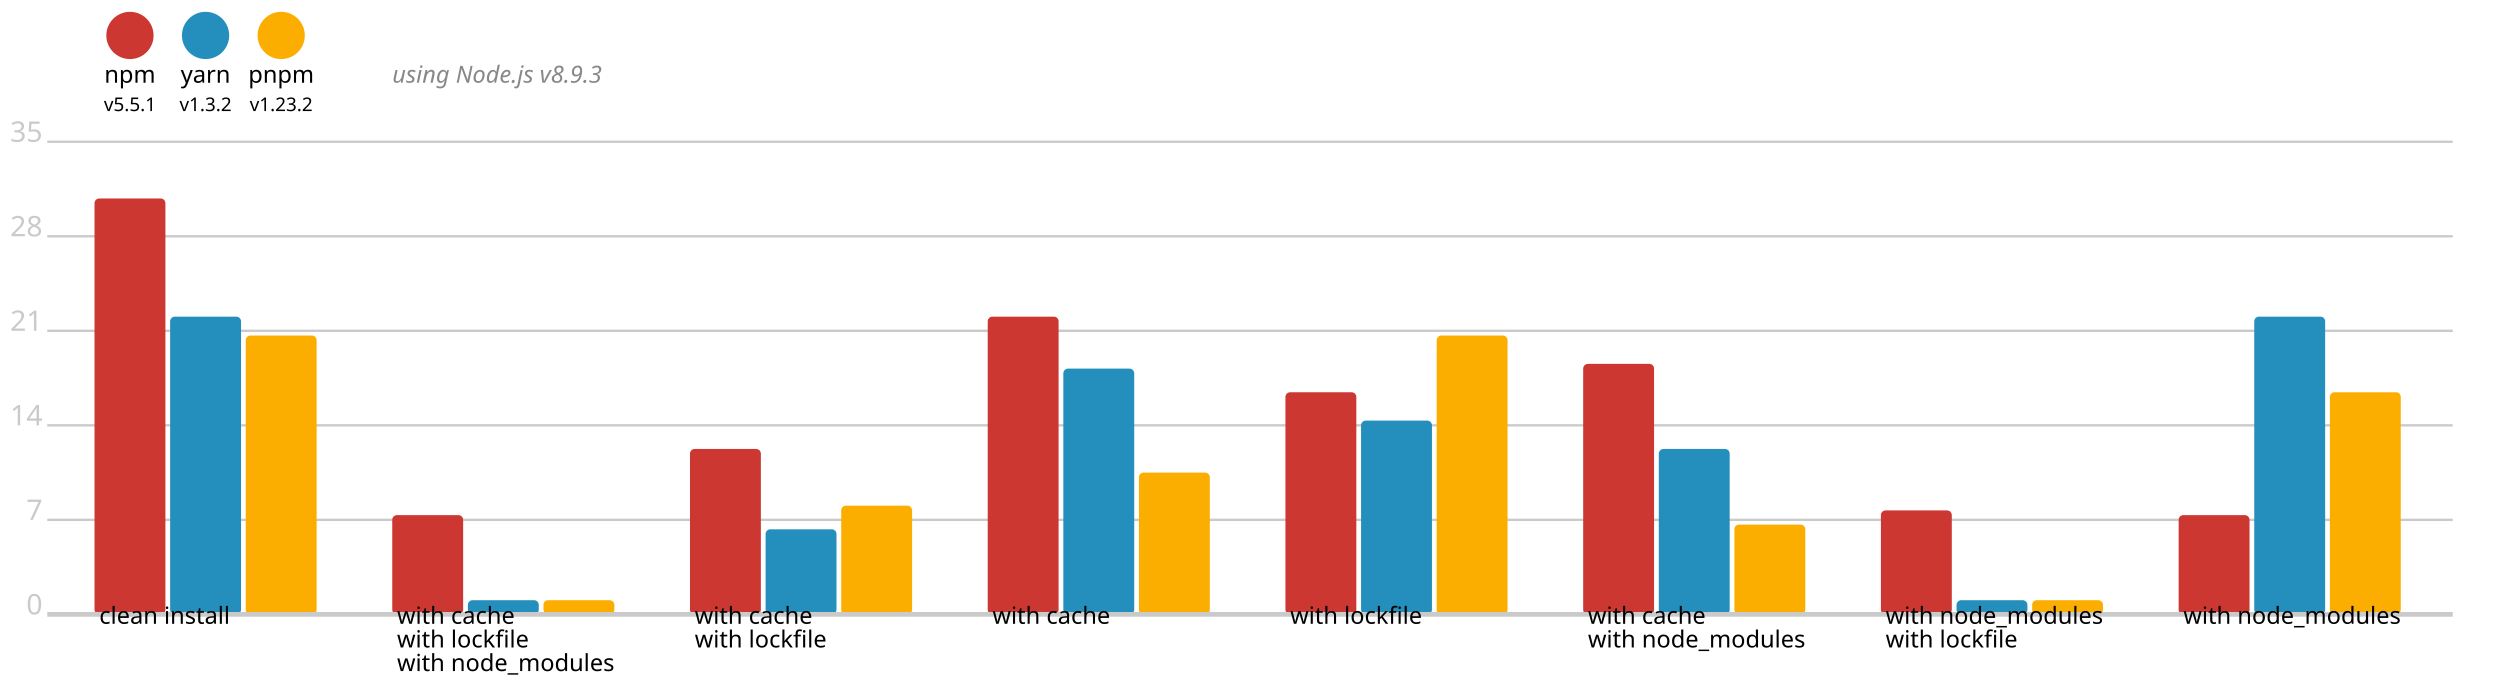
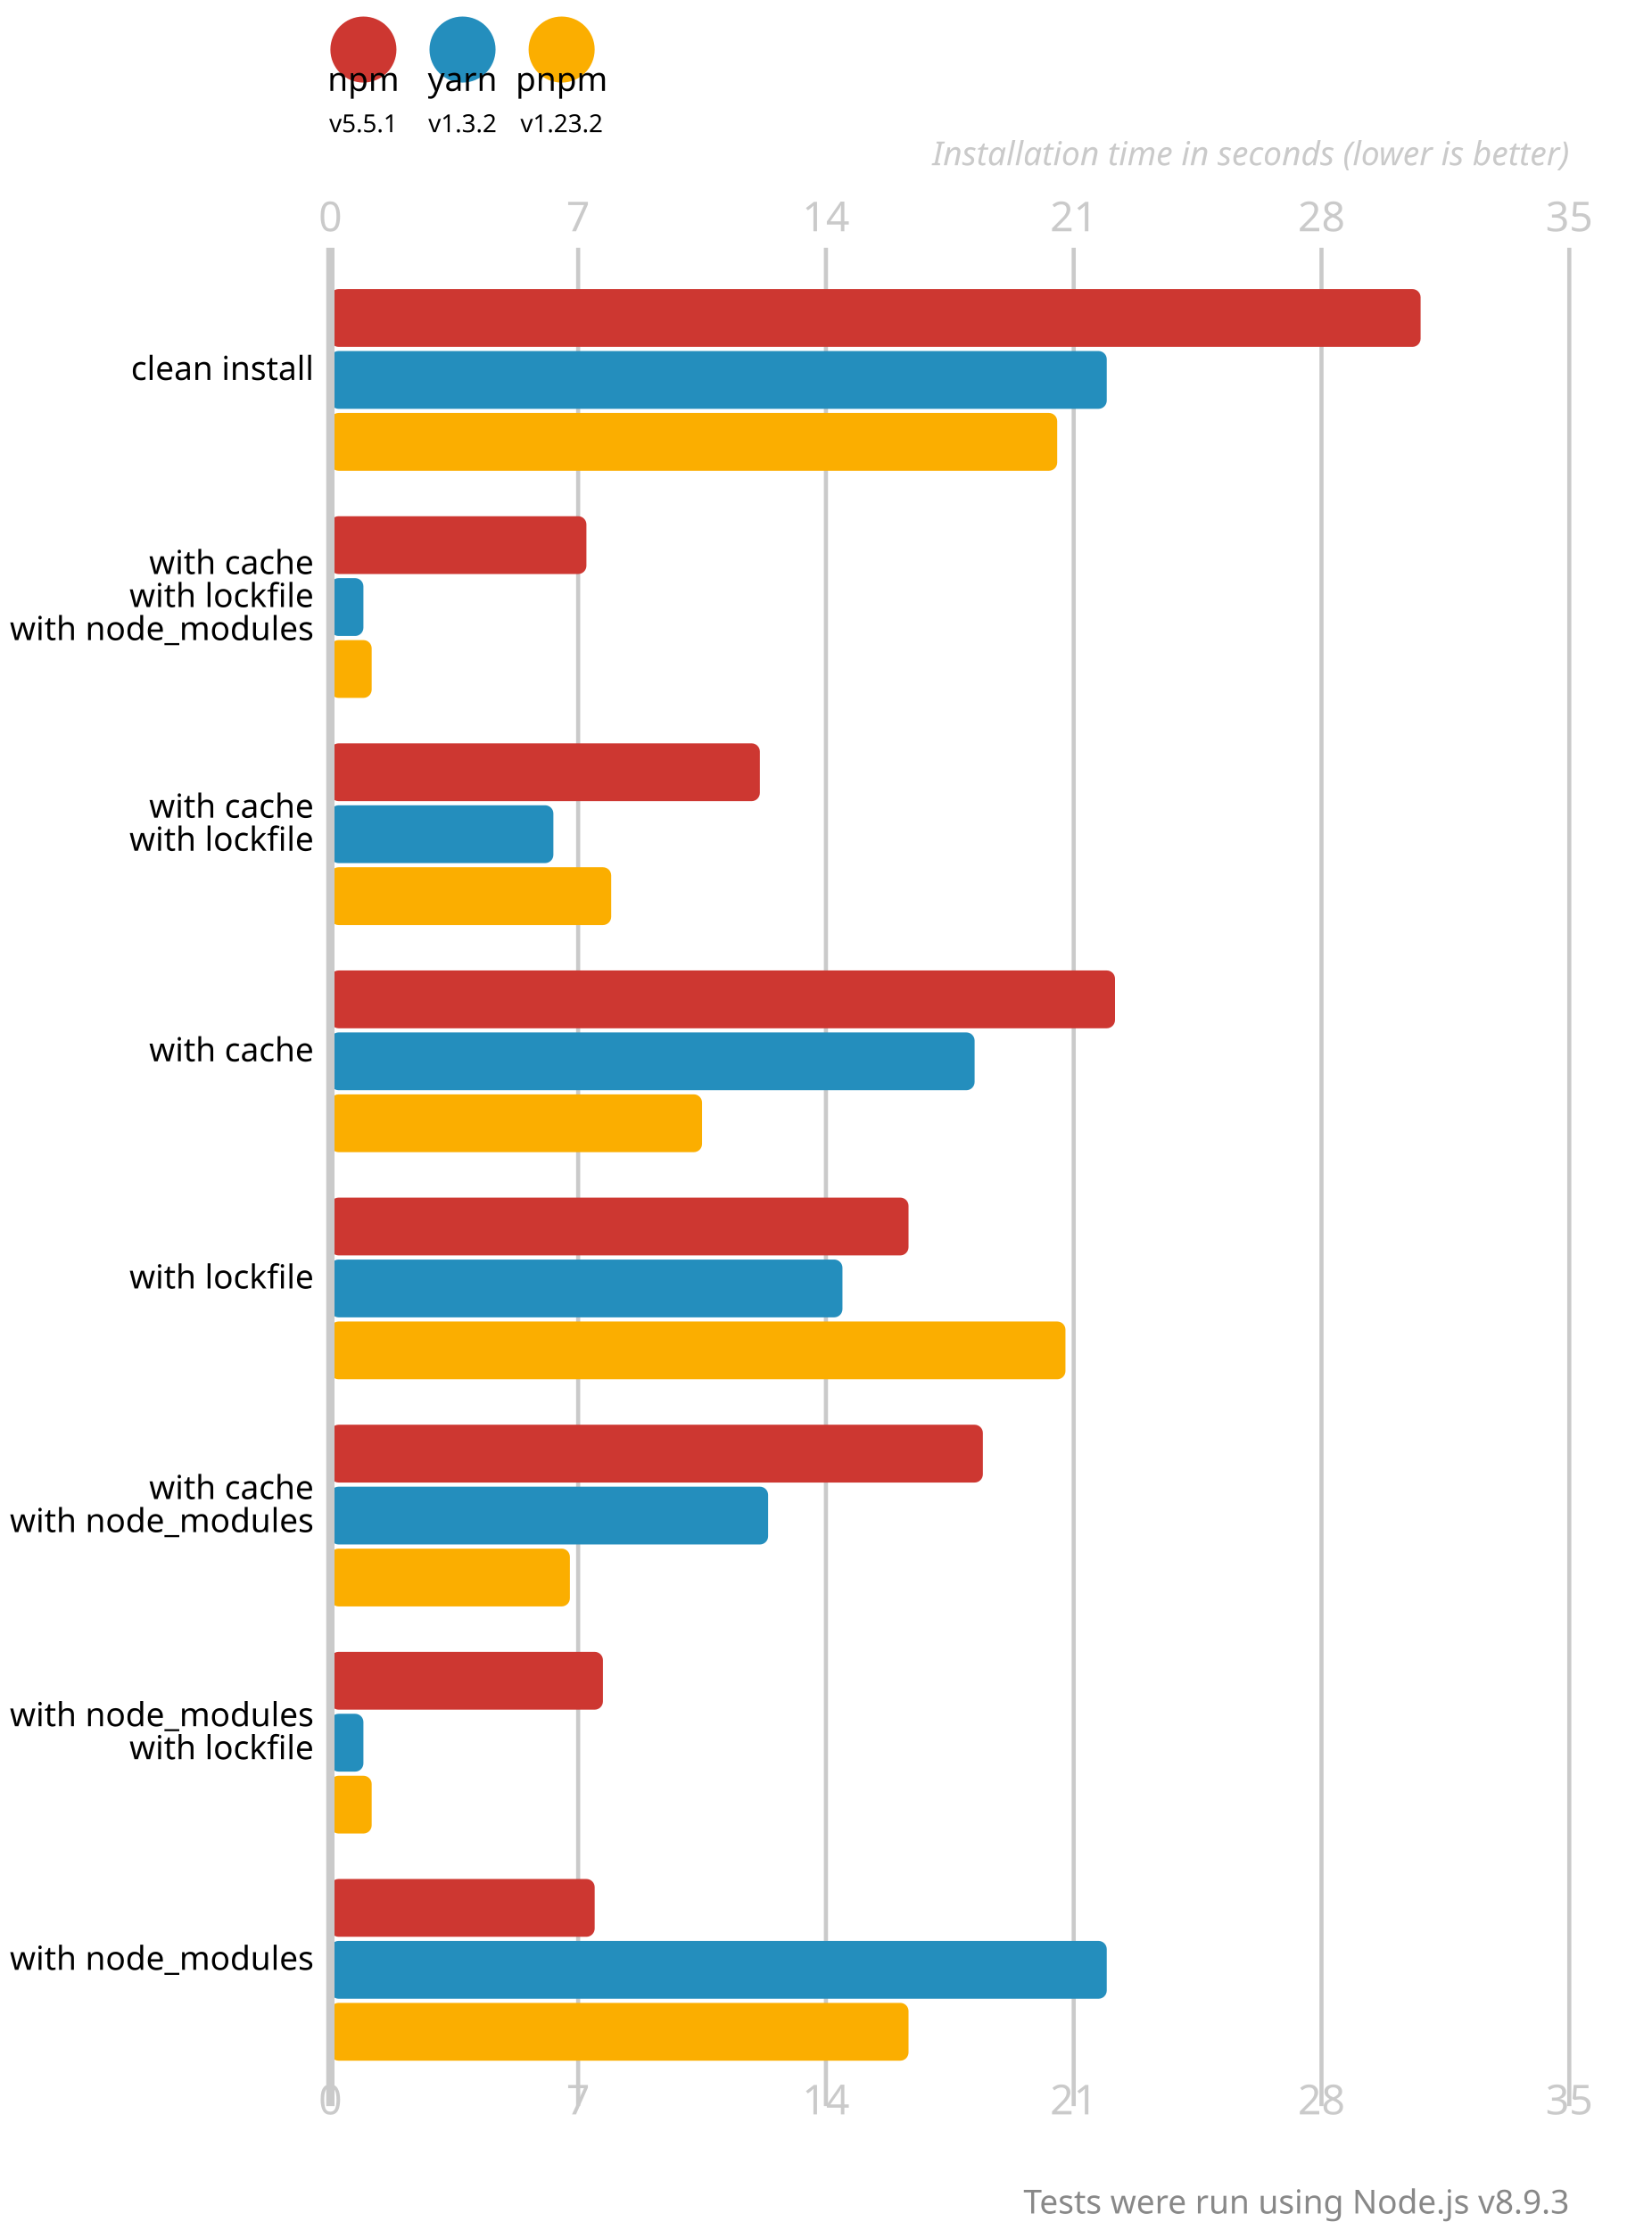
- <svg xmlns="http://www.w3.org/2000/svg" version="1.1" viewBox="0 0 529 148">
-   <circle cx="27.5" cy="7.5" r="5" fill="#cd3731" />
-   <text x="27.5" y="17.5" font-size="5" font-family="system-ui" alignment-baseline="middle" text-anchor="middle">npm</text>
-   <text x="27.5" y="23.5" font-size="4" font-family="system-ui" alignment-baseline="middle" text-anchor="middle">v5.5.1</text>
-   <circle cx="43.5" cy="7.5" r="5" fill="#248ebd" />
-   <text x="43.5" y="17.5" font-size="5" font-family="system-ui" alignment-baseline="middle" text-anchor="middle">yarn</text>
-   <text x="43.5" y="23.5" font-size="4" font-family="system-ui" alignment-baseline="middle" text-anchor="middle">v1.3.2</text>
-   <circle cx="59.5" cy="7.5" r="5" fill="#fbae00" />
-   <text x="59.5" y="17.5" font-size="5" font-family="system-ui" alignment-baseline="middle" text-anchor="middle">pnpm</text>
-   <text x="59.5" y="23.5" font-size="4" font-family="system-ui" alignment-baseline="middle" text-anchor="middle">v1.23.2</text>
-   <text x="83" y="17.5" font-size="5" font-family="system-ui" font-style="italic" alignment-baseline="middle" fill="#888">using Node.js v8.9.3</text>
-   <line x1="10" y1="30" x2="519" y2="30" stroke-width="0.5" stroke="#cacaca" />
-   <text x="9" y="30" fill="#cacaca" font-size="6" font-family="system-ui" alignment-baseline="middle" text-anchor="end">35</text>
-   <line x1="10" y1="50" x2="519" y2="50" stroke-width="0.5" stroke="#cacaca" />
-   <text x="9" y="50" fill="#cacaca" font-size="6" font-family="system-ui" alignment-baseline="middle" text-anchor="end">28</text>
-   <line x1="10" y1="70" x2="519" y2="70" stroke-width="0.5" stroke="#cacaca" />
-   <text x="9" y="70" fill="#cacaca" font-size="6" font-family="system-ui" alignment-baseline="middle" text-anchor="end">21</text>
-   <line x1="10" y1="90" x2="519" y2="90" stroke-width="0.5" stroke="#cacaca" />
-   <text x="9" y="90" fill="#cacaca" font-size="6" font-family="system-ui" alignment-baseline="middle" text-anchor="end">14</text>
-   <line x1="10" y1="110" x2="519" y2="110" stroke-width="0.5" stroke="#cacaca" />
-   <text x="9" y="110" fill="#cacaca" font-size="6" font-family="system-ui" alignment-baseline="middle" text-anchor="end">7</text>
-   <text x="9" y="130" fill="#cacaca" font-size="6" font-family="system-ui" alignment-baseline="middle" text-anchor="end">0</text>
-   <rect x="20" y="42" width="15" height="88" fill="#cd3731" rx="1" ry="1" />
-   <rect x="36" y="67" width="15" height="63" fill="#248ebd" rx="1" ry="1" />
-   <rect x="52" y="71" width="15" height="59" fill="#fbae00" rx="1" ry="1" />
-   <rect x="83" y="109" width="15" height="21" fill="#cd3731" rx="1" ry="1" />
-   <rect x="99" y="127" width="15" height="3" fill="#248ebd" rx="1" ry="1" />
-   <rect x="115" y="127" width="15" height="3" fill="#fbae00" rx="1" ry="1" />
-   <rect x="146" y="95" width="15" height="35" fill="#cd3731" rx="1" ry="1" />
-   <rect x="162" y="112" width="15" height="18" fill="#248ebd" rx="1" ry="1" />
-   <rect x="178" y="107" width="15" height="23" fill="#fbae00" rx="1" ry="1" />
-   <rect x="209" y="67" width="15" height="63" fill="#cd3731" rx="1" ry="1" />
-   <rect x="225" y="78" width="15" height="52" fill="#248ebd" rx="1" ry="1" />
-   <rect x="241" y="100" width="15" height="30" fill="#fbae00" rx="1" ry="1" />
-   <rect x="272" y="83" width="15" height="47" fill="#cd3731" rx="1" ry="1" />
-   <rect x="288" y="89" width="15" height="41" fill="#248ebd" rx="1" ry="1" />
-   <rect x="304" y="71" width="15" height="59" fill="#fbae00" rx="1" ry="1" />
-   <rect x="335" y="77" width="15" height="53" fill="#cd3731" rx="1" ry="1" />
-   <rect x="351" y="95" width="15" height="35" fill="#248ebd" rx="1" ry="1" />
-   <rect x="367" y="111" width="15" height="19" fill="#fbae00" rx="1" ry="1" />
-   <rect x="398" y="108" width="15" height="22" fill="#cd3731" rx="1" ry="1" />
-   <rect x="414" y="127" width="15" height="3" fill="#248ebd" rx="1" ry="1" />
-   <rect x="430" y="127" width="15" height="3" fill="#fbae00" rx="1" ry="1" />
-   <rect x="461" y="109" width="15" height="21" fill="#cd3731" rx="1" ry="1" />
-   <rect x="477" y="67" width="15" height="63" fill="#248ebd" rx="1" ry="1" />
-   <rect x="493" y="83" width="15" height="47" fill="#fbae00" rx="1" ry="1" />
-   <line x1="10" y1="130" x2="519" y2="130" stroke-width="1" stroke="#cacaca" />
-   <text x="21" y="132" font-size="5" font-family="system-ui" alignment-baseline="hanging" text-anchor="start">clean install</text>
-   <text x="84" y="132" font-size="5" font-family="system-ui" alignment-baseline="hanging" text-anchor="start">with cache</text>
-   <text x="84" y="137" font-size="5" font-family="system-ui" alignment-baseline="hanging" text-anchor="start">with lockfile</text>
-   <text x="84" y="142" font-size="5" font-family="system-ui" alignment-baseline="hanging" text-anchor="start">with node_modules</text>
-   <text x="147" y="132" font-size="5" font-family="system-ui" alignment-baseline="hanging" text-anchor="start">with cache</text>
-   <text x="147" y="137" font-size="5" font-family="system-ui" alignment-baseline="hanging" text-anchor="start">with lockfile</text>
-   <text x="210" y="132" font-size="5" font-family="system-ui" alignment-baseline="hanging" text-anchor="start">with cache</text>
-   <text x="273" y="132" font-size="5" font-family="system-ui" alignment-baseline="hanging" text-anchor="start">with lockfile</text>
-   <text x="336" y="132" font-size="5" font-family="system-ui" alignment-baseline="hanging" text-anchor="start">with cache</text>
-   <text x="336" y="137" font-size="5" font-family="system-ui" alignment-baseline="hanging" text-anchor="start">with node_modules</text>
-   <text x="399" y="132" font-size="5" font-family="system-ui" alignment-baseline="hanging" text-anchor="start">with node_modules</text>
-   <text x="399" y="137" font-size="5" font-family="system-ui" alignment-baseline="hanging" text-anchor="start">with lockfile</text>
-   <text x="462" y="132" font-size="5" font-family="system-ui" alignment-baseline="hanging" text-anchor="start">with node_modules</text>
+ <svg xmlns="http://www.w3.org/2000/svg" version="1.1" viewBox="0 0 200 270">
+   <circle cx="44" cy="6" r="4" fill="#cd3731" />
+   <text x="44" y="11" font-size="4" font-family="system-ui" alignment-baseline="hanging" text-anchor="middle">npm</text>
+   <text x="44" y="16" font-size="3" font-family="system-ui" alignment-baseline="hanging" text-anchor="middle">v5.5.1</text>
+   <circle cx="56" cy="6" r="4" fill="#248ebd" />
+   <text x="56" y="11" font-size="4" font-family="system-ui" alignment-baseline="hanging" text-anchor="middle">yarn</text>
+   <text x="56" y="16" font-size="3" font-family="system-ui" alignment-baseline="hanging" text-anchor="middle">v1.3.2</text>
+   <circle cx="68" cy="6" r="4" fill="#fbae00" />
+   <text x="68" y="11" font-size="4" font-family="system-ui" alignment-baseline="hanging" text-anchor="middle">pnpm</text>
+   <text x="68" y="16" font-size="3" font-family="system-ui" alignment-baseline="hanging" text-anchor="middle">v1.23.2</text>
+   <text x="40" y="28" fill="#cacaca" font-size="5" font-family="system-ui" text-anchor="middle">0</text>
+   <text x="40" y="256" fill="#cacaca" font-size="5" font-family="system-ui" text-anchor="middle" alignment-baseline="hanging">0</text>
+   <line x1="70" y1="30" x2="70" y2="255" stroke-width="0.5" stroke="#cacaca" />
+   <text x="70" y="28" fill="#cacaca" font-size="5" font-family="system-ui" text-anchor="middle">7</text>
+   <text x="70" y="256" fill="#cacaca" font-size="5" font-family="system-ui" text-anchor="middle" alignment-baseline="hanging">7</text>
+   <line x1="100" y1="30" x2="100" y2="255" stroke-width="0.5" stroke="#cacaca" />
+   <text x="100" y="28" fill="#cacaca" font-size="5" font-family="system-ui" text-anchor="middle">14</text>
+   <text x="100" y="256" fill="#cacaca" font-size="5" font-family="system-ui" text-anchor="middle" alignment-baseline="hanging">14</text>
+   <line x1="130" y1="30" x2="130" y2="255" stroke-width="0.5" stroke="#cacaca" />
+   <text x="130" y="28" fill="#cacaca" font-size="5" font-family="system-ui" text-anchor="middle">21</text>
+   <text x="130" y="256" fill="#cacaca" font-size="5" font-family="system-ui" text-anchor="middle" alignment-baseline="hanging">21</text>
+   <line x1="160" y1="30" x2="160" y2="255" stroke-width="0.5" stroke="#cacaca" />
+   <text x="160" y="28" fill="#cacaca" font-size="5" font-family="system-ui" text-anchor="middle">28</text>
+   <text x="160" y="256" fill="#cacaca" font-size="5" font-family="system-ui" text-anchor="middle" alignment-baseline="hanging">28</text>
+   <line x1="190" y1="30" x2="190" y2="255" stroke-width="0.5" stroke="#cacaca" />
+   <text x="190" y="28" fill="#cacaca" font-size="5" font-family="system-ui" text-anchor="middle">35</text>
+   <text x="190" y="256" fill="#cacaca" font-size="5" font-family="system-ui" text-anchor="middle" alignment-baseline="hanging">35</text>
+   <text x="190" y="20" font-size="4" font-family="system-ui" font-style="italic" text-anchor="end" fill="#cacaca">Installation time in seconds (lower is better)</text>
+   <rect x="40" y="35" width="132" height="7" fill="#cd3731" rx="1" ry="1" />
+   <rect x="40" y="42.5" width="94" height="7" fill="#248ebd" rx="1" ry="1" />
+   <rect x="40" y="50" width="88" height="7" fill="#fbae00" rx="1" ry="1" />
+   <rect x="40" y="62.5" width="31" height="7" fill="#cd3731" rx="1" ry="1" />
+   <rect x="40" y="70" width="4" height="7" fill="#248ebd" rx="1" ry="1" />
+   <rect x="40" y="77.5" width="5" height="7" fill="#fbae00" rx="1" ry="1" />
+   <rect x="40" y="90" width="52" height="7" fill="#cd3731" rx="1" ry="1" />
+   <rect x="40" y="97.5" width="27" height="7" fill="#248ebd" rx="1" ry="1" />
+   <rect x="40" y="105" width="34" height="7" fill="#fbae00" rx="1" ry="1" />
+   <rect x="40" y="117.5" width="95" height="7" fill="#cd3731" rx="1" ry="1" />
+   <rect x="40" y="125" width="78" height="7" fill="#248ebd" rx="1" ry="1" />
+   <rect x="40" y="132.5" width="45" height="7" fill="#fbae00" rx="1" ry="1" />
+   <rect x="40" y="145" width="70" height="7" fill="#cd3731" rx="1" ry="1" />
+   <rect x="40" y="152.5" width="62" height="7" fill="#248ebd" rx="1" ry="1" />
+   <rect x="40" y="160" width="89" height="7" fill="#fbae00" rx="1" ry="1" />
+   <rect x="40" y="172.5" width="79" height="7" fill="#cd3731" rx="1" ry="1" />
+   <rect x="40" y="180" width="53" height="7" fill="#248ebd" rx="1" ry="1" />
+   <rect x="40" y="187.5" width="29" height="7" fill="#fbae00" rx="1" ry="1" />
+   <rect x="40" y="200" width="33" height="7" fill="#cd3731" rx="1" ry="1" />
+   <rect x="40" y="207.5" width="4" height="7" fill="#248ebd" rx="1" ry="1" />
+   <rect x="40" y="215" width="5" height="7" fill="#fbae00" rx="1" ry="1" />
+   <rect x="40" y="227.5" width="32" height="7" fill="#cd3731" rx="1" ry="1" />
+   <rect x="40" y="235" width="94" height="7" fill="#248ebd" rx="1" ry="1" />
+   <rect x="40" y="242.5" width="70" height="7" fill="#fbae00" rx="1" ry="1" />
+   <line x1="40" y1="30" x2="40" y2="255" stroke-width="1" stroke="#cacaca" />
+   <text x="38" y="46" font-size="4" font-family="system-ui" alignment-baseline="middle" text-anchor="end">clean install</text>
+   <text x="38" y="69.5" font-size="4" font-family="system-ui" alignment-baseline="middle" text-anchor="end">with cache</text>
+   <text x="38" y="73.5" font-size="4" font-family="system-ui" alignment-baseline="middle" text-anchor="end">with lockfile</text>
+   <text x="38" y="77.5" font-size="4" font-family="system-ui" alignment-baseline="middle" text-anchor="end">with node_modules</text>
+   <text x="38" y="99" font-size="4" font-family="system-ui" alignment-baseline="middle" text-anchor="end">with cache</text>
+   <text x="38" y="103" font-size="4" font-family="system-ui" alignment-baseline="middle" text-anchor="end">with lockfile</text>
+   <text x="38" y="128.5" font-size="4" font-family="system-ui" alignment-baseline="middle" text-anchor="end">with cache</text>
+   <text x="38" y="156" font-size="4" font-family="system-ui" alignment-baseline="middle" text-anchor="end">with lockfile</text>
+   <text x="38" y="181.5" font-size="4" font-family="system-ui" alignment-baseline="middle" text-anchor="end">with cache</text>
+   <text x="38" y="185.5" font-size="4" font-family="system-ui" alignment-baseline="middle" text-anchor="end">with node_modules</text>
+   <text x="38" y="209" font-size="4" font-family="system-ui" alignment-baseline="middle" text-anchor="end">with node_modules</text>
+   <text x="38" y="213" font-size="4" font-family="system-ui" alignment-baseline="middle" text-anchor="end">with lockfile</text>
+   <text x="38" y="238.5" font-size="4" font-family="system-ui" alignment-baseline="middle" text-anchor="end">with node_modules</text>
+   <text x="190" y="268" font-size="4" font-family="system-ui" text-anchor="end" fill="#888">Tests were run using Node.js v8.9.3</text>
</svg>
